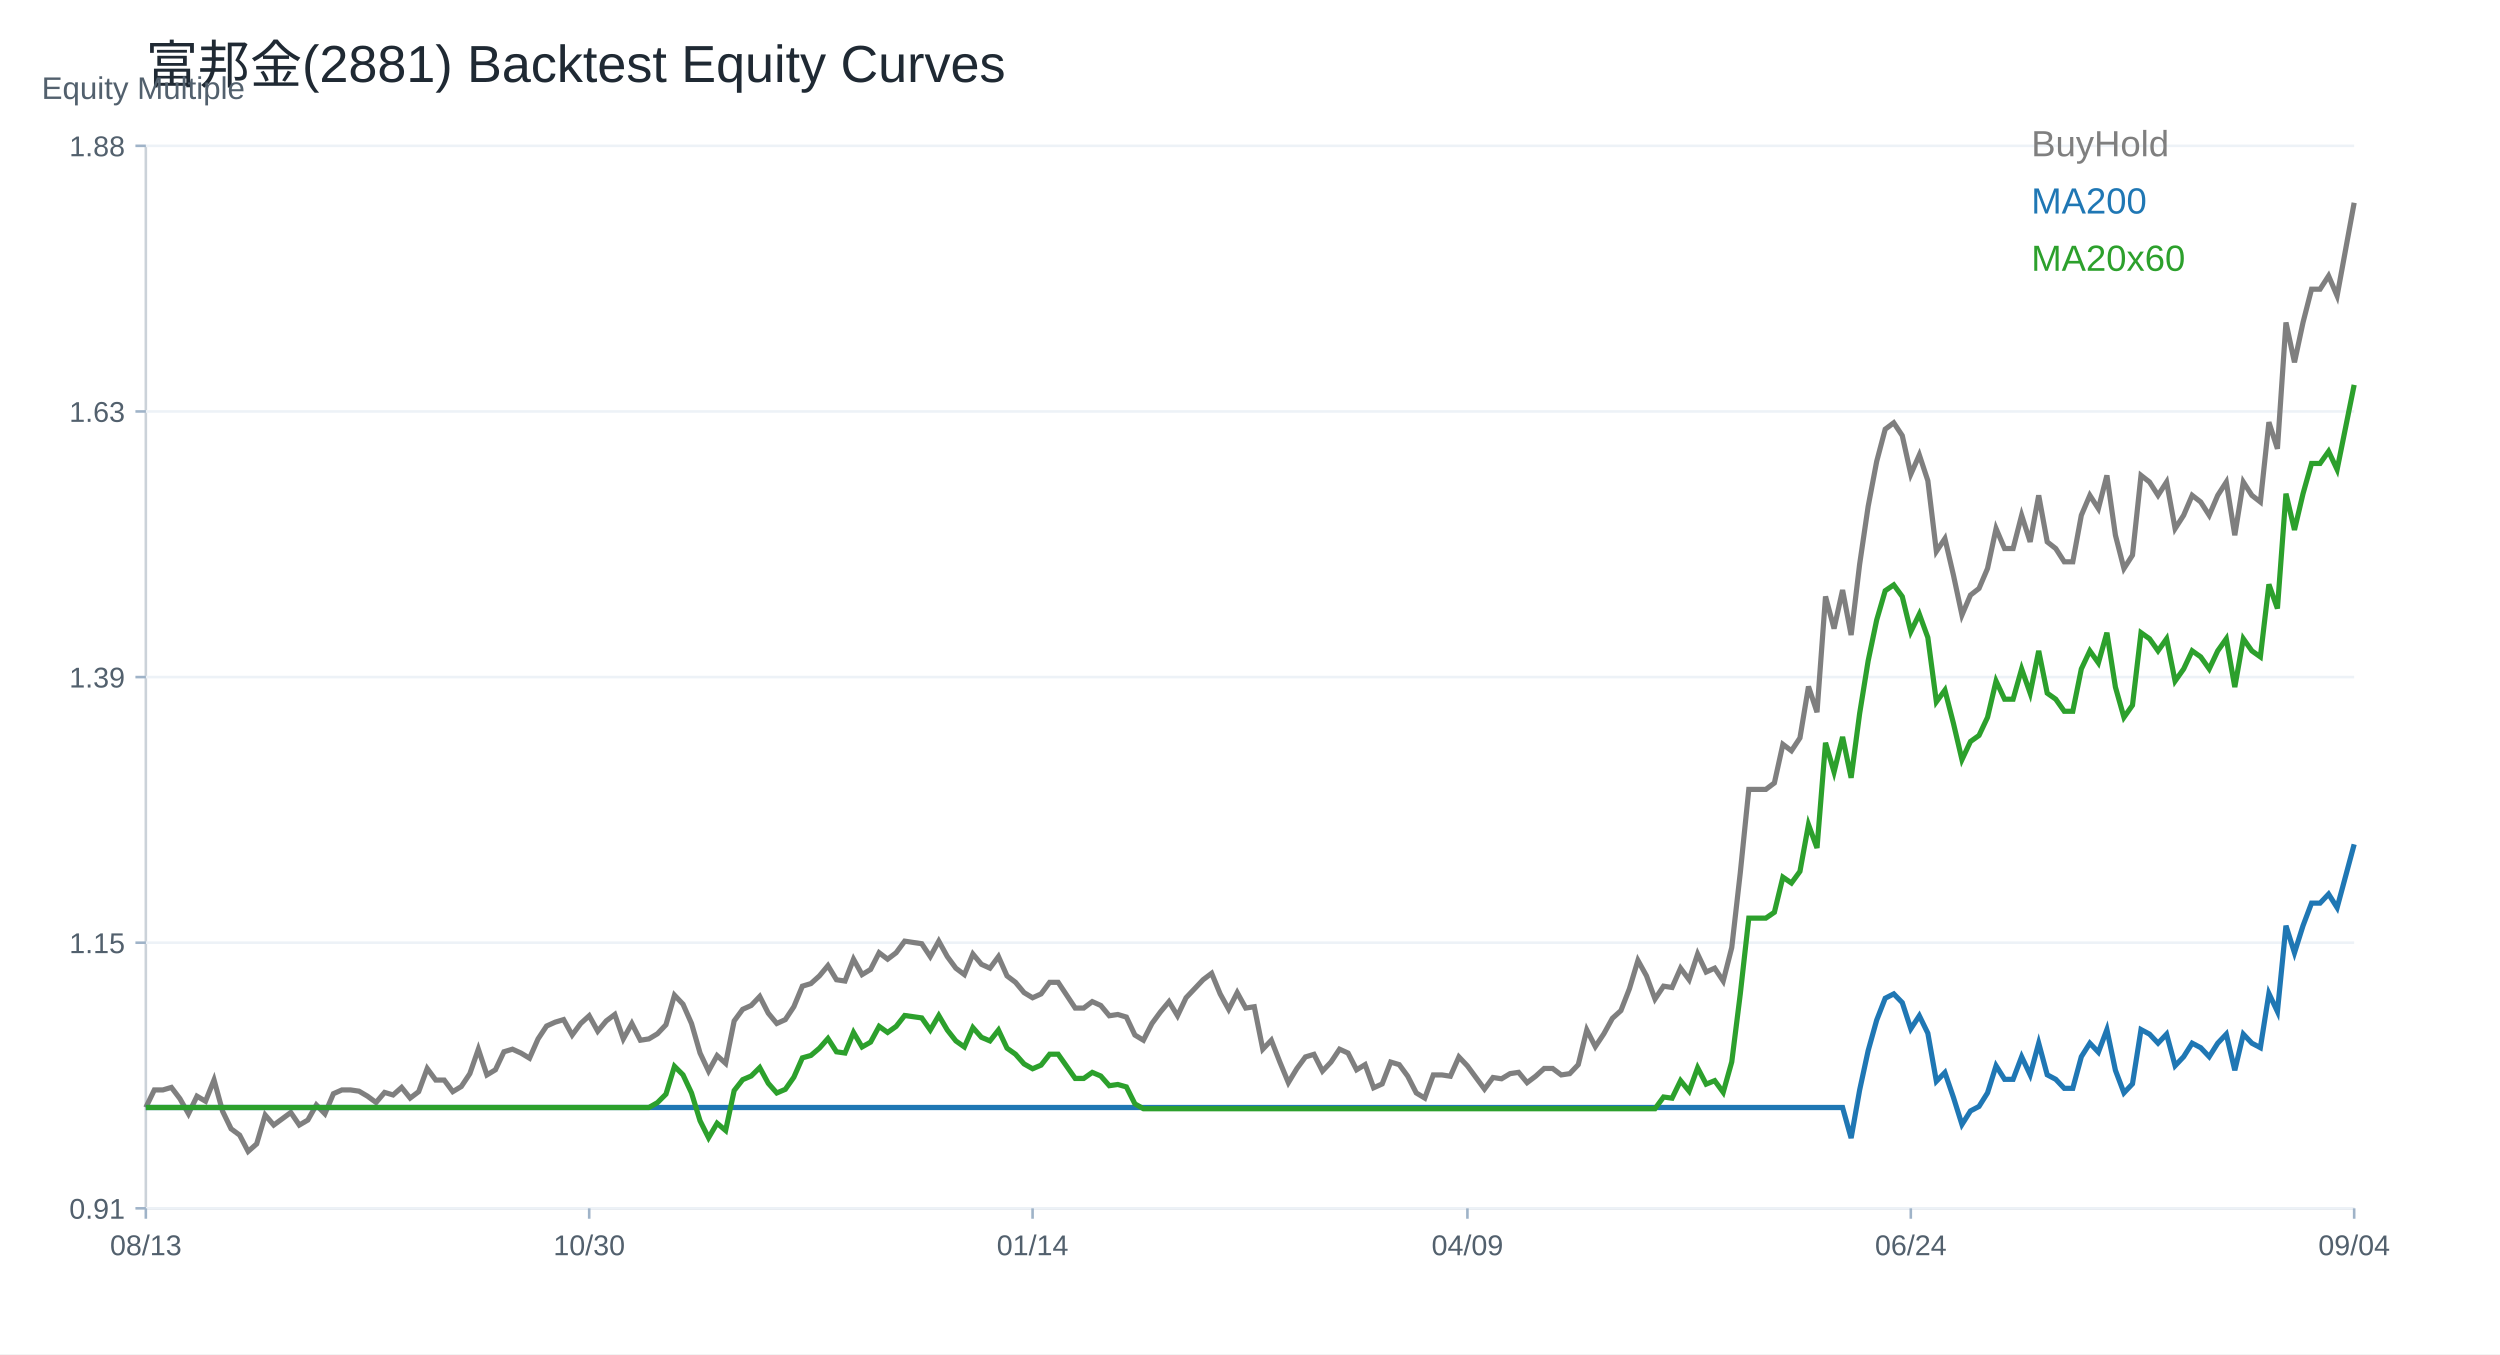
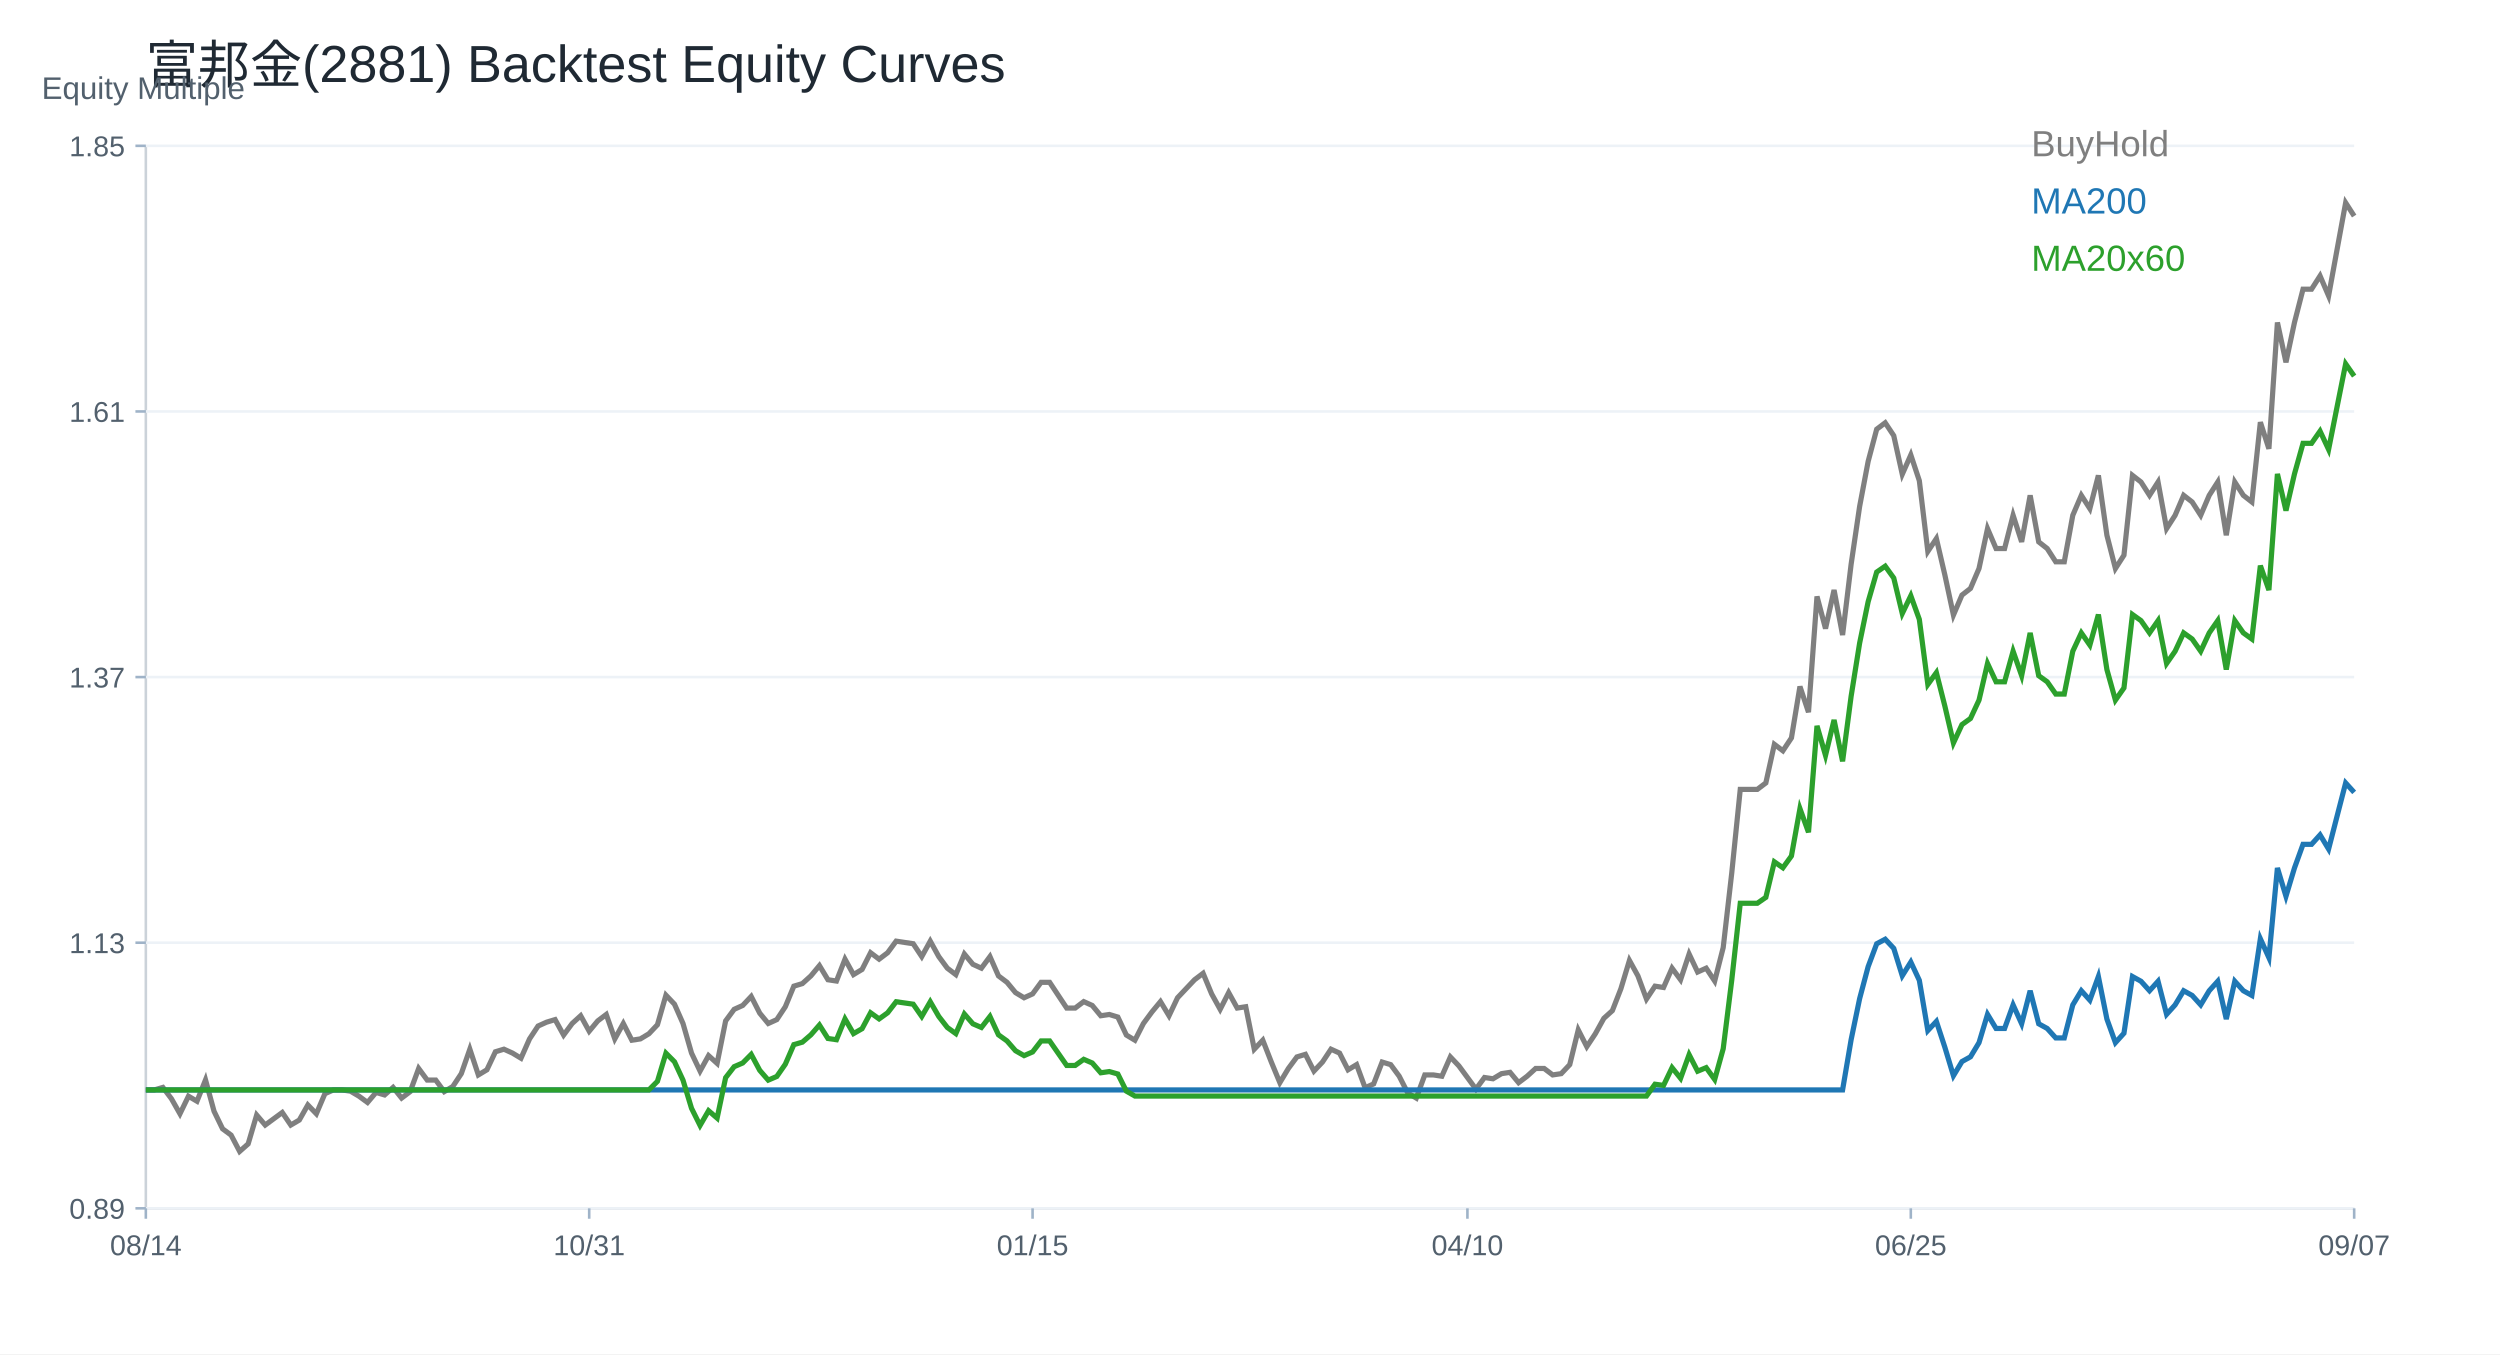
<svg xmlns="http://www.w3.org/2000/svg" width="960" height="520" viewBox="0 0 960 520">
  <rect width="100%" height="100%" fill="white" />
  <text x="56.00" y="32.00" font-size="20" font-family="Arial" fill="#1f2933" text-anchor="start">富邦金(2881) Backtest Equity Curves</text>
  <line x1="56" y1="464" x2="904" y2="464" stroke="#cbd2d9" />
  <line x1="56" y1="56" x2="56" y2="464" stroke="#cbd2d9" />
  <text x="16.00" y="38.00" font-size="12" font-family="Arial" fill="#52606d" text-anchor="start">Equity Multiple</text>
  <line x1="56" y1="464.00" x2="904" y2="464.00" stroke="#edf2f7" />
  <line x1="52" y1="464.00" x2="56" y2="464.00" stroke="#9fb3c8" />
-   <text x="48.00" y="468.00" font-size="11" font-family="Arial" fill="#52606d" text-anchor="end">0.91</text>
+   <text x="48.00" y="468.00" font-size="11" font-family="Arial" fill="#52606d" text-anchor="end">0.89</text>
  <line x1="56" y1="362.00" x2="904" y2="362.00" stroke="#edf2f7" />
  <line x1="52" y1="362.00" x2="56" y2="362.00" stroke="#9fb3c8" />
-   <text x="48.00" y="366.00" font-size="11" font-family="Arial" fill="#52606d" text-anchor="end">1.15</text>
+   <text x="48.00" y="366.00" font-size="11" font-family="Arial" fill="#52606d" text-anchor="end">1.13</text>
  <line x1="56" y1="260.00" x2="904" y2="260.00" stroke="#edf2f7" />
  <line x1="52" y1="260.00" x2="56" y2="260.00" stroke="#9fb3c8" />
-   <text x="48.00" y="264.00" font-size="11" font-family="Arial" fill="#52606d" text-anchor="end">1.39</text>
+   <text x="48.00" y="264.00" font-size="11" font-family="Arial" fill="#52606d" text-anchor="end">1.37</text>
  <line x1="56" y1="158.00" x2="904" y2="158.00" stroke="#edf2f7" />
  <line x1="52" y1="158.00" x2="56" y2="158.00" stroke="#9fb3c8" />
-   <text x="48.00" y="162.00" font-size="11" font-family="Arial" fill="#52606d" text-anchor="end">1.63</text>
+   <text x="48.00" y="162.00" font-size="11" font-family="Arial" fill="#52606d" text-anchor="end">1.61</text>
  <line x1="56" y1="56.00" x2="904" y2="56.00" stroke="#edf2f7" />
  <line x1="52" y1="56.00" x2="56" y2="56.00" stroke="#9fb3c8" />
-   <text x="48.00" y="60.00" font-size="11" font-family="Arial" fill="#52606d" text-anchor="end">1.88</text>
+   <text x="48.00" y="60.00" font-size="11" font-family="Arial" fill="#52606d" text-anchor="end">1.85</text>
  <line x1="56.00" y1="464" x2="56.00" y2="468" stroke="#9fb3c8" />
-   <text x="56.00" y="482.00" font-size="11" font-family="Arial" fill="#52606d" text-anchor="middle">08/13</text>
+   <text x="56.00" y="482.00" font-size="11" font-family="Arial" fill="#52606d" text-anchor="middle">08/14</text>
  <line x1="226.25" y1="464" x2="226.25" y2="468" stroke="#9fb3c8" />
-   <text x="226.25" y="482.00" font-size="11" font-family="Arial" fill="#52606d" text-anchor="middle">10/30</text>
+   <text x="226.25" y="482.00" font-size="11" font-family="Arial" fill="#52606d" text-anchor="middle">10/31</text>
  <line x1="396.51" y1="464" x2="396.51" y2="468" stroke="#9fb3c8" />
-   <text x="396.51" y="482.00" font-size="11" font-family="Arial" fill="#52606d" text-anchor="middle">01/14</text>
+   <text x="396.51" y="482.00" font-size="11" font-family="Arial" fill="#52606d" text-anchor="middle">01/15</text>
  <line x1="563.49" y1="464" x2="563.49" y2="468" stroke="#9fb3c8" />
-   <text x="563.49" y="482.00" font-size="11" font-family="Arial" fill="#52606d" text-anchor="middle">04/09</text>
+   <text x="563.49" y="482.00" font-size="11" font-family="Arial" fill="#52606d" text-anchor="middle">04/10</text>
  <line x1="733.75" y1="464" x2="733.75" y2="468" stroke="#9fb3c8" />
-   <text x="733.75" y="482.00" font-size="11" font-family="Arial" fill="#52606d" text-anchor="middle">06/24</text>
+   <text x="733.75" y="482.00" font-size="11" font-family="Arial" fill="#52606d" text-anchor="middle">06/25</text>
  <line x1="904.00" y1="464" x2="904.00" y2="468" stroke="#9fb3c8" />
-   <text x="904.00" y="482.00" font-size="11" font-family="Arial" fill="#52606d" text-anchor="middle">09/04</text>
-   <polyline fill="none" stroke="#7f7f7f" stroke-width="2" points="56.00,425.28 59.27,418.53 62.55,418.53 65.82,417.57 69.10,421.90 72.37,427.69 75.64,420.94 78.92,422.87 82.19,414.68 85.47,426.72 88.74,433.47 92.02,435.88 95.29,442.14 98.56,439.25 101.84,428.17 105.11,432.02 108.39,429.61 111.66,427.20 114.93,432.02 118.21,430.10 121.48,424.31 124.76,427.69 128.03,419.98 131.31,418.53 134.58,418.53 137.85,419.01 141.13,420.94 144.40,423.35 147.68,419.49 150.95,420.46 154.22,417.57 157.50,421.66 160.77,419.19 164.05,410.30 167.32,414.75 170.59,414.75 173.87,419.19 177.14,417.22 180.42,412.28 183.69,402.89 186.97,412.77 190.24,410.80 193.51,403.88 196.79,402.89 200.06,404.38 203.34,406.35 206.61,398.94 209.88,394.00 213.16,392.52 216.43,391.53 219.71,397.46 222.98,393.02 226.25,390.05 229.53,395.98 232.80,392.03 236.08,389.56 239.35,398.94 242.63,393.02 245.90,399.44 249.17,398.94 252.45,396.97 255.72,393.51 259.00,382.15 262.27,385.61 265.54,393.02 268.82,404.38 272.09,411.29 275.37,405.36 278.64,408.33 281.92,392.03 285.19,387.58 288.46,386.10 291.74,382.64 295.01,389.06 298.29,393.02 301.56,391.53 304.83,386.59 308.11,378.69 311.38,377.70 314.66,374.74 317.93,370.79 321.20,376.22 324.48,376.72 327.75,368.32 331.03,374.25 334.30,372.27 337.58,365.85 340.85,368.32 344.12,365.85 347.40,361.40 350.67,361.90 353.95,362.39 357.22,367.33 360.49,361.40 363.77,367.33 367.04,371.78 370.32,374.25 373.59,366.34 376.86,370.29 380.14,371.78 383.41,367.33 386.69,374.74 389.96,377.21 393.24,381.16 396.51,383.14 399.78,381.66 403.06,377.21 406.33,377.21 409.61,382.15 412.88,387.09 416.15,387.09 419.43,384.62 422.70,386.10 425.98,390.05 429.25,389.56 432.53,390.55 435.80,397.46 439.07,399.44 442.35,393.02 445.62,388.57 448.90,384.62 452.17,390.05 455.44,383.14 458.72,379.68 461.99,376.22 465.27,373.75 468.54,381.66 471.81,387.58 475.09,381.16 478.36,387.09 481.64,386.59 484.91,402.89 488.19,399.44 491.46,407.83 494.73,415.74 498.01,410.30 501.28,405.86 504.56,404.87 507.83,411.29 511.10,407.83 514.38,402.89 517.65,404.38 520.93,410.80 524.20,408.82 527.47,417.71 530.75,416.23 534.02,407.83 537.30,408.82 540.57,413.27 543.85,419.69 547.12,421.66 550.39,412.77 553.67,412.77 556.94,413.27 560.22,405.86 563.49,409.31 566.76,413.76 570.04,418.21 573.31,413.76 576.59,414.25 579.86,412.28 583.14,411.78 586.41,415.74 589.68,413.27 592.96,410.30 596.23,410.30 599.51,412.77 602.78,412.28 606.05,408.82 609.33,395.48 612.60,401.91 615.88,396.97 619.15,391.04 622.42,388.08 625.70,379.68 628.97,368.81 632.25,374.74 635.52,383.63 638.80,378.69 642.07,379.19 645.34,371.78 648.62,376.22 651.89,366.34 655.17,373.26 658.44,371.78 661.71,376.72 664.99,363.87 668.26,335.23 671.54,303.12 674.81,303.12 678.08,303.12 681.36,300.65 684.63,285.83 687.91,288.30 691.18,283.36 694.46,263.61 697.73,273.49 701.00,229.03 704.28,241.38 707.55,226.56 710.83,243.85 714.10,216.68 717.37,194.46 720.65,177.17 723.92,164.82 727.20,162.35 730.47,167.29 733.75,182.11 737.02,174.70 740.29,184.58 743.57,211.74 746.84,206.81 750.12,220.85 753.39,236.17 756.66,228.51 759.94,225.96 763.21,218.30 766.49,202.98 769.76,210.64 773.03,210.64 776.31,197.87 779.58,208.08 782.86,190.21 786.13,208.08 789.41,210.64 792.68,215.74 795.95,215.74 799.23,197.87 802.50,190.21 805.78,195.31 809.05,182.55 812.32,205.53 815.60,218.30 818.87,213.19 822.15,182.55 825.42,185.10 828.69,190.21 831.97,185.10 835.24,202.98 838.52,197.87 841.79,190.21 845.07,192.76 848.34,197.87 851.61,190.21 854.89,185.10 858.16,205.53 861.44,185.10 864.71,190.21 867.98,192.76 871.26,162.12 874.53,172.33 877.81,123.82 881.08,139.14 884.36,123.82 887.63,111.05 890.90,111.05 894.18,105.94 897.45,113.61 900.73,95.73 904.00,77.86" />
+   <text x="904.00" y="482.00" font-size="11" font-family="Arial" fill="#52606d" text-anchor="middle">09/07</text>
+   <polyline fill="none" stroke="#7f7f7f" stroke-width="2" points="56.00,418.53 59.27,418.53 62.55,417.57 65.82,421.90 69.10,427.69 72.37,420.94 75.64,422.87 78.92,414.68 82.19,426.72 85.47,433.47 88.74,435.88 92.02,442.14 95.29,439.25 98.56,428.17 101.84,432.02 105.11,429.61 108.39,427.20 111.66,432.02 114.93,430.10 118.21,424.31 121.48,427.69 124.76,419.98 128.03,418.53 131.31,418.53 134.58,419.01 137.85,420.94 141.13,423.35 144.40,419.49 147.68,420.46 150.95,417.57 154.22,421.66 157.50,419.19 160.77,410.30 164.05,414.75 167.32,414.75 170.59,419.19 173.87,417.22 177.14,412.28 180.42,402.89 183.69,412.77 186.97,410.80 190.24,403.88 193.51,402.89 196.79,404.38 200.06,406.35 203.34,398.94 206.61,394.00 209.88,392.52 213.16,391.53 216.43,397.46 219.71,393.02 222.98,390.05 226.25,395.98 229.53,392.03 232.80,389.56 236.08,398.94 239.35,393.02 242.63,399.44 245.90,398.94 249.17,396.97 252.45,393.51 255.72,382.15 259.00,385.61 262.27,393.02 265.54,404.38 268.82,411.29 272.09,405.36 275.37,408.33 278.64,392.03 281.92,387.58 285.19,386.10 288.46,382.64 291.74,389.06 295.01,393.02 298.29,391.53 301.56,386.59 304.83,378.69 308.11,377.70 311.38,374.74 314.66,370.79 317.93,376.22 321.20,376.72 324.48,368.32 327.75,374.25 331.03,372.27 334.30,365.85 337.58,368.32 340.85,365.85 344.12,361.40 347.40,361.90 350.67,362.39 353.95,367.33 357.22,361.40 360.49,367.33 363.77,371.78 367.04,374.25 370.32,366.34 373.59,370.29 376.86,371.78 380.14,367.33 383.41,374.74 386.69,377.21 389.96,381.16 393.24,383.14 396.51,381.66 399.78,377.21 403.06,377.21 406.33,382.15 409.61,387.09 412.88,387.09 416.15,384.62 419.43,386.10 422.70,390.05 425.98,389.56 429.25,390.55 432.53,397.46 435.80,399.44 439.07,393.02 442.35,388.57 445.62,384.62 448.90,390.05 452.17,383.14 455.44,379.68 458.72,376.22 461.99,373.75 465.27,381.66 468.54,387.58 471.81,381.16 475.09,387.09 478.36,386.59 481.64,402.89 484.91,399.44 488.19,407.83 491.46,415.74 494.73,410.30 498.01,405.86 501.28,404.87 504.56,411.29 507.83,407.83 511.10,402.89 514.38,404.38 517.65,410.80 520.93,408.82 524.20,417.71 527.47,416.23 530.75,407.83 534.02,408.82 537.30,413.27 540.57,419.69 543.85,421.66 547.12,412.77 550.39,412.77 553.67,413.27 556.94,405.86 560.22,409.31 563.49,413.76 566.76,418.21 570.04,413.76 573.31,414.25 576.59,412.28 579.86,411.78 583.14,415.74 586.41,413.27 589.68,410.30 592.96,410.30 596.23,412.77 599.51,412.28 602.78,408.82 606.05,395.48 609.33,401.91 612.60,396.97 615.88,391.04 619.15,388.08 622.42,379.68 625.70,368.81 628.97,374.74 632.25,383.63 635.52,378.69 638.80,379.19 642.07,371.78 645.34,376.22 648.62,366.34 651.89,373.26 655.17,371.78 658.44,376.72 661.71,363.87 664.99,335.23 668.26,303.12 671.54,303.12 674.81,303.12 678.08,300.65 681.36,285.83 684.63,288.30 687.91,283.36 691.18,263.61 694.46,273.49 697.73,229.03 701.00,241.38 704.28,226.56 707.55,243.85 710.83,216.68 714.10,194.46 717.37,177.17 720.65,164.82 723.92,162.35 727.20,167.29 730.47,182.11 733.75,174.70 737.02,184.58 740.29,211.74 743.57,206.81 746.84,220.85 750.12,236.17 753.39,228.51 756.66,225.96 759.94,218.30 763.21,202.98 766.49,210.64 769.76,210.64 773.03,197.87 776.31,208.08 779.58,190.21 782.86,208.08 786.13,210.64 789.41,215.74 792.68,215.74 795.95,197.87 799.23,190.21 802.50,195.31 805.78,182.55 809.05,205.53 812.32,218.30 815.60,213.19 818.87,182.55 822.15,185.10 825.42,190.21 828.69,185.10 831.97,202.98 835.24,197.87 838.52,190.21 841.79,192.76 845.07,197.87 848.34,190.21 851.61,185.10 854.89,205.53 858.16,185.10 861.44,190.21 864.71,192.76 867.98,162.12 871.26,172.33 874.53,123.82 877.81,139.14 881.08,123.82 884.36,111.05 887.63,111.05 890.90,105.94 894.18,113.61 897.45,95.73 900.73,77.86 904.00,82.96" />
  <text x="780.00" y="60.00" font-size="14" font-family="Arial" fill="#7f7f7f" text-anchor="start">BuyHold</text>
-   <polyline fill="none" stroke="#1f77b4" stroke-width="2" points="56.00,425.28 59.27,425.28 62.55,425.28 65.82,425.28 69.10,425.28 72.37,425.28 75.64,425.28 78.92,425.28 82.19,425.28 85.47,425.28 88.74,425.28 92.02,425.28 95.29,425.28 98.56,425.28 101.84,425.28 105.11,425.28 108.39,425.28 111.66,425.28 114.93,425.28 118.21,425.28 121.48,425.28 124.76,425.28 128.03,425.28 131.31,425.28 134.58,425.28 137.85,425.28 141.13,425.28 144.40,425.28 147.68,425.28 150.95,425.28 154.22,425.28 157.50,425.28 160.77,425.28 164.05,425.28 167.32,425.28 170.59,425.28 173.87,425.28 177.14,425.28 180.42,425.28 183.69,425.28 186.97,425.28 190.24,425.28 193.51,425.28 196.79,425.28 200.06,425.28 203.34,425.28 206.61,425.28 209.88,425.28 213.16,425.28 216.43,425.28 219.71,425.28 222.98,425.28 226.25,425.28 229.53,425.28 232.80,425.28 236.08,425.28 239.35,425.28 242.63,425.28 245.90,425.28 249.17,425.28 252.45,425.28 255.72,425.28 259.00,425.28 262.27,425.28 265.54,425.28 268.82,425.28 272.09,425.28 275.37,425.28 278.64,425.28 281.92,425.28 285.19,425.28 288.46,425.28 291.74,425.28 295.01,425.28 298.29,425.28 301.56,425.28 304.83,425.28 308.11,425.28 311.38,425.28 314.66,425.28 317.93,425.28 321.20,425.28 324.48,425.28 327.75,425.28 331.03,425.28 334.30,425.28 337.58,425.28 340.85,425.28 344.12,425.28 347.40,425.28 350.67,425.28 353.95,425.28 357.22,425.28 360.49,425.28 363.77,425.28 367.04,425.28 370.32,425.28 373.59,425.28 376.86,425.28 380.14,425.28 383.41,425.28 386.69,425.28 389.96,425.28 393.24,425.28 396.51,425.28 399.78,425.28 403.06,425.28 406.33,425.28 409.61,425.28 412.88,425.28 416.15,425.28 419.43,425.28 422.70,425.28 425.98,425.28 429.25,425.28 432.53,425.28 435.80,425.28 439.07,425.28 442.35,425.28 445.62,425.28 448.90,425.28 452.17,425.28 455.44,425.28 458.72,425.28 461.99,425.28 465.27,425.28 468.54,425.28 471.81,425.28 475.09,425.28 478.36,425.28 481.64,425.28 484.91,425.28 488.19,425.28 491.46,425.28 494.73,425.28 498.01,425.28 501.28,425.28 504.56,425.28 507.83,425.28 511.10,425.28 514.38,425.28 517.65,425.28 520.93,425.28 524.20,425.28 527.47,425.28 530.75,425.28 534.02,425.28 537.30,425.28 540.57,425.28 543.85,425.28 547.12,425.28 550.39,425.28 553.67,425.28 556.94,425.28 560.22,425.28 563.49,425.28 566.76,425.28 570.04,425.28 573.31,425.28 576.59,425.28 579.86,425.28 583.14,425.28 586.41,425.28 589.68,425.28 592.96,425.28 596.23,425.28 599.51,425.28 602.78,425.28 606.05,425.28 609.33,425.28 612.60,425.28 615.88,425.28 619.15,425.28 622.42,425.28 625.70,425.28 628.97,425.28 632.25,425.28 635.52,425.28 638.80,425.28 642.07,425.28 645.34,425.28 648.62,425.28 651.89,425.28 655.17,425.28 658.44,425.28 661.71,425.28 664.99,425.28 668.26,425.28 671.54,425.28 674.81,425.28 678.08,425.28 681.36,425.28 684.63,425.28 687.91,425.28 691.18,425.28 694.46,425.28 697.73,425.28 701.00,425.28 704.28,425.28 707.55,425.28 710.83,437.02 714.10,418.57 717.37,403.46 720.65,391.72 723.92,383.33 727.20,381.65 730.47,385.01 733.75,395.07 737.02,390.04 740.29,396.75 743.57,415.21 746.84,411.85 750.12,421.40 753.39,431.80 756.66,426.60 759.94,424.87 763.21,419.66 766.49,409.25 769.76,414.46 773.03,414.46 776.31,405.78 779.58,412.72 782.86,400.58 786.13,412.72 789.41,414.46 792.68,417.93 795.95,417.93 799.23,405.78 802.50,400.58 805.78,404.05 809.05,395.37 812.32,410.99 815.60,419.66 818.87,416.19 822.15,395.37 825.42,397.11 828.69,400.58 831.97,397.11 835.24,409.25 838.52,405.78 841.79,400.58 845.07,402.31 848.34,405.78 851.61,400.58 854.89,397.11 858.16,410.99 861.44,397.11 864.71,400.58 867.98,402.31 871.26,381.49 874.53,388.43 877.81,355.47 881.08,365.88 884.36,355.47 887.63,346.80 890.90,346.80 894.18,343.33 897.45,348.53 900.73,336.39 904.00,324.24" />
+   <polyline fill="none" stroke="#1f77b4" stroke-width="2" points="56.00,418.53 59.27,418.53 62.55,418.53 65.82,418.53 69.10,418.53 72.37,418.53 75.64,418.53 78.92,418.53 82.19,418.53 85.47,418.53 88.74,418.53 92.02,418.53 95.29,418.53 98.56,418.53 101.84,418.53 105.11,418.53 108.39,418.53 111.66,418.53 114.93,418.53 118.21,418.53 121.48,418.53 124.76,418.53 128.03,418.53 131.31,418.53 134.58,418.53 137.85,418.53 141.13,418.53 144.40,418.53 147.68,418.53 150.95,418.53 154.22,418.53 157.50,418.53 160.77,418.53 164.05,418.53 167.32,418.53 170.59,418.53 173.87,418.53 177.14,418.53 180.42,418.53 183.69,418.53 186.97,418.53 190.24,418.53 193.51,418.53 196.79,418.53 200.06,418.53 203.34,418.53 206.61,418.53 209.88,418.53 213.16,418.53 216.43,418.53 219.71,418.53 222.98,418.53 226.25,418.53 229.53,418.53 232.80,418.53 236.08,418.53 239.35,418.53 242.63,418.53 245.90,418.53 249.17,418.53 252.45,418.53 255.72,418.53 259.00,418.53 262.27,418.53 265.54,418.53 268.82,418.53 272.09,418.53 275.37,418.53 278.64,418.53 281.92,418.53 285.19,418.53 288.46,418.53 291.74,418.53 295.01,418.53 298.29,418.53 301.56,418.53 304.83,418.53 308.11,418.53 311.38,418.53 314.66,418.53 317.93,418.53 321.20,418.53 324.48,418.53 327.75,418.53 331.03,418.53 334.30,418.53 337.58,418.53 340.85,418.53 344.12,418.53 347.40,418.53 350.67,418.53 353.95,418.53 357.22,418.53 360.49,418.53 363.77,418.53 367.04,418.53 370.32,418.53 373.59,418.53 376.86,418.53 380.14,418.53 383.41,418.53 386.69,418.53 389.96,418.53 393.24,418.53 396.51,418.53 399.78,418.53 403.06,418.53 406.33,418.53 409.61,418.53 412.88,418.53 416.15,418.53 419.43,418.53 422.70,418.53 425.98,418.53 429.25,418.53 432.53,418.53 435.80,418.53 439.07,418.53 442.35,418.53 445.62,418.53 448.90,418.53 452.17,418.53 455.44,418.53 458.72,418.53 461.99,418.53 465.27,418.53 468.54,418.53 471.81,418.53 475.09,418.53 478.36,418.53 481.64,418.53 484.91,418.53 488.19,418.53 491.46,418.53 494.73,418.53 498.01,418.53 501.28,418.53 504.56,418.53 507.83,418.53 511.10,418.53 514.38,418.53 517.65,418.53 520.93,418.53 524.20,418.53 527.47,418.53 530.75,418.53 534.02,418.53 537.30,418.53 540.57,418.53 543.85,418.53 547.12,418.53 550.39,418.53 553.67,418.53 556.94,418.53 560.22,418.53 563.49,418.53 566.76,418.53 570.04,418.53 573.31,418.53 576.59,418.53 579.86,418.53 583.14,418.53 586.41,418.53 589.68,418.53 592.96,418.53 596.23,418.53 599.51,418.53 602.78,418.53 606.05,418.53 609.33,418.53 612.60,418.53 615.88,418.53 619.15,418.53 622.42,418.53 625.70,418.53 628.97,418.53 632.25,418.53 635.52,418.53 638.80,418.53 642.07,418.53 645.34,418.53 648.62,418.53 651.89,418.53 655.17,418.53 658.44,418.53 661.71,418.53 664.99,418.53 668.26,418.53 671.54,418.53 674.81,418.53 678.08,418.53 681.36,418.53 684.63,418.53 687.91,418.53 691.18,418.53 694.46,418.53 697.73,418.53 701.00,418.53 704.28,418.53 707.55,418.53 710.83,399.24 714.10,383.46 717.37,371.18 720.65,362.41 723.92,360.66 727.20,364.17 730.47,374.69 733.75,369.43 737.02,376.44 740.29,395.73 743.57,392.22 746.84,402.20 750.12,413.08 753.39,407.64 756.66,405.82 759.94,400.38 763.21,389.51 766.49,394.94 769.76,394.94 773.03,385.88 776.31,393.13 779.58,380.44 782.86,393.13 786.13,394.94 789.41,398.57 792.68,398.57 795.95,385.88 799.23,380.44 802.50,384.07 805.78,375.00 809.05,391.32 812.32,400.38 815.60,396.76 818.87,375.00 822.15,376.81 825.42,380.44 828.69,376.81 831.97,389.51 835.24,385.88 838.52,380.44 841.79,382.25 845.07,385.88 848.34,380.44 851.61,376.81 854.89,391.32 858.16,376.81 861.44,380.44 864.71,382.25 867.98,360.49 871.26,367.75 874.53,333.29 877.81,344.17 881.08,333.29 884.36,324.23 887.63,324.23 890.90,320.60 894.18,326.04 897.45,313.35 900.73,300.66 904.00,304.28" />
  <text x="780.00" y="82.00" font-size="14" font-family="Arial" fill="#1f77b4" text-anchor="start">MA200</text>
-   <polyline fill="none" stroke="#2ca02c" stroke-width="2" points="56.00,425.28 59.27,425.28 62.55,425.28 65.82,425.28 69.10,425.28 72.37,425.28 75.64,425.28 78.92,425.28 82.19,425.28 85.47,425.28 88.74,425.28 92.02,425.28 95.29,425.28 98.56,425.28 101.84,425.28 105.11,425.28 108.39,425.28 111.66,425.28 114.93,425.28 118.21,425.28 121.48,425.28 124.76,425.28 128.03,425.28 131.31,425.28 134.58,425.28 137.85,425.28 141.13,425.28 144.40,425.28 147.68,425.28 150.95,425.28 154.22,425.28 157.50,425.28 160.77,425.28 164.05,425.28 167.32,425.28 170.59,425.28 173.87,425.28 177.14,425.28 180.42,425.28 183.69,425.28 186.97,425.28 190.24,425.28 193.51,425.28 196.79,425.28 200.06,425.28 203.34,425.28 206.61,425.28 209.88,425.28 213.16,425.28 216.43,425.28 219.71,425.28 222.98,425.28 226.25,425.28 229.53,425.28 232.80,425.28 236.08,425.28 239.35,425.28 242.63,425.28 245.90,425.28 249.17,425.28 252.45,423.42 255.72,420.16 259.00,409.47 262.27,412.73 265.54,419.70 268.82,430.39 272.09,436.90 275.37,431.32 278.64,434.11 281.92,418.77 285.19,414.59 288.46,413.19 291.74,409.94 295.01,415.98 298.29,419.70 301.56,418.30 304.83,413.66 308.11,406.22 311.38,405.29 314.66,402.50 317.93,398.78 321.20,403.89 324.48,404.36 327.75,396.46 331.03,402.03 334.30,400.17 337.58,394.13 340.85,396.46 344.12,394.13 347.40,389.95 350.67,390.41 353.95,390.88 357.22,395.53 360.49,389.95 363.77,395.53 367.04,399.71 370.32,402.03 373.59,394.60 376.86,398.32 380.14,399.71 383.41,395.53 386.69,402.50 389.96,404.82 393.24,408.54 396.51,410.40 399.78,409.01 403.06,404.82 406.33,404.82 409.61,409.47 412.88,414.12 416.15,414.12 419.43,411.80 422.70,413.19 425.98,416.91 429.25,416.44 432.53,417.37 435.80,423.88 439.07,425.74 442.35,425.74 445.62,425.74 448.90,425.74 452.17,425.74 455.44,425.74 458.72,425.74 461.99,425.74 465.27,425.74 468.54,425.74 471.81,425.74 475.09,425.74 478.36,425.74 481.64,425.74 484.91,425.74 488.19,425.74 491.46,425.74 494.73,425.74 498.01,425.74 501.28,425.74 504.56,425.74 507.83,425.74 511.10,425.74 514.38,425.74 517.65,425.74 520.93,425.74 524.20,425.74 527.47,425.74 530.75,425.74 534.02,425.74 537.30,425.74 540.57,425.74 543.85,425.74 547.12,425.74 550.39,425.74 553.67,425.74 556.94,425.74 560.22,425.74 563.49,425.74 566.76,425.74 570.04,425.74 573.31,425.74 576.59,425.74 579.86,425.74 583.14,425.74 586.41,425.74 589.68,425.74 592.96,425.74 596.23,425.74 599.51,425.74 602.78,425.74 606.05,425.74 609.33,425.74 612.60,425.74 615.88,425.74 619.15,425.74 622.42,425.74 625.70,425.74 628.97,425.74 632.25,425.74 635.52,425.74 638.80,421.25 642.07,421.70 645.34,414.97 648.62,419.01 651.89,410.03 655.17,416.31 658.44,414.97 661.71,419.46 664.99,407.78 668.26,381.74 671.54,352.56 674.81,352.56 678.08,352.56 681.36,350.31 684.63,336.84 687.91,339.09 691.18,334.60 694.46,316.64 697.73,325.62 701.00,285.21 704.28,296.43 707.55,282.97 710.83,298.68 714.10,273.99 717.37,253.78 720.65,238.07 723.92,226.84 727.20,224.60 730.47,229.09 733.75,242.56 737.02,235.82 740.29,244.80 743.57,269.50 746.84,265.01 750.12,277.77 753.39,291.70 756.66,284.74 759.94,282.41 763.21,275.45 766.49,261.52 769.76,268.49 773.03,268.49 776.31,256.88 779.58,266.17 782.86,249.92 786.13,266.17 789.41,268.49 792.68,273.13 795.95,273.13 799.23,256.88 802.50,249.92 805.78,254.56 809.05,242.96 812.32,263.85 815.60,275.45 818.87,270.81 822.15,242.96 825.42,245.28 828.69,249.92 831.97,245.28 835.24,261.52 838.52,256.88 841.79,249.92 845.07,252.24 848.34,256.88 851.61,249.92 854.89,245.28 858.16,263.85 861.44,245.28 864.71,249.92 867.98,252.24 871.26,224.39 874.53,233.67 877.81,189.57 881.08,203.50 884.36,189.57 887.63,177.97 890.90,177.97 894.18,173.32 897.45,180.29 900.73,164.04 904.00,147.79" />
+   <polyline fill="none" stroke="#2ca02c" stroke-width="2" points="56.00,418.53 59.27,418.53 62.55,418.53 65.82,418.53 69.10,418.53 72.37,418.53 75.64,418.53 78.92,418.53 82.19,418.53 85.47,418.53 88.74,418.53 92.02,418.53 95.29,418.53 98.56,418.53 101.84,418.53 105.11,418.53 108.39,418.53 111.66,418.53 114.93,418.53 118.21,418.53 121.48,418.53 124.76,418.53 128.03,418.53 131.31,418.53 134.58,418.53 137.85,418.53 141.13,418.53 144.40,418.53 147.68,418.53 150.95,418.53 154.22,418.53 157.50,418.53 160.77,418.53 164.05,418.53 167.32,418.53 170.59,418.53 173.87,418.53 177.14,418.53 180.42,418.53 183.69,418.53 186.97,418.53 190.24,418.53 193.51,418.53 196.79,418.53 200.06,418.53 203.34,418.53 206.61,418.53 209.88,418.53 213.16,418.53 216.43,418.53 219.71,418.53 222.98,418.53 226.25,418.53 229.53,418.53 232.80,418.53 236.08,418.53 239.35,418.53 242.63,418.53 245.90,418.53 249.17,418.53 252.45,415.24 255.72,404.42 259.00,407.72 262.27,414.77 265.54,425.58 268.82,432.17 272.09,426.52 275.37,429.35 278.64,413.83 281.92,409.60 285.19,408.19 288.46,404.89 291.74,411.01 295.01,414.77 298.29,413.36 301.56,408.66 304.83,401.13 308.11,400.19 311.38,397.37 314.66,393.61 317.93,398.78 321.20,399.25 324.48,391.26 327.75,396.90 331.03,395.02 334.30,388.91 337.58,391.26 340.85,388.91 344.12,384.67 347.40,385.14 350.67,385.61 353.95,390.32 357.22,384.67 360.49,390.32 363.77,394.55 367.04,396.90 370.32,389.38 373.59,393.14 376.86,394.55 380.14,390.32 383.41,397.37 386.69,399.72 389.96,403.48 393.24,405.36 396.51,403.95 399.78,399.72 403.06,399.72 406.33,404.42 409.61,409.13 412.88,409.13 416.15,406.78 419.43,408.19 422.70,411.95 425.98,411.48 429.25,412.42 432.53,419.00 435.80,420.88 439.07,420.88 442.35,420.88 445.62,420.88 448.90,420.88 452.17,420.88 455.44,420.88 458.72,420.88 461.99,420.88 465.27,420.88 468.54,420.88 471.81,420.88 475.09,420.88 478.36,420.88 481.64,420.88 484.91,420.88 488.19,420.88 491.46,420.88 494.73,420.88 498.01,420.88 501.28,420.88 504.56,420.88 507.83,420.88 511.10,420.88 514.38,420.88 517.65,420.88 520.93,420.88 524.20,420.88 527.47,420.88 530.75,420.88 534.02,420.88 537.30,420.88 540.57,420.88 543.85,420.88 547.12,420.88 550.39,420.88 553.67,420.88 556.94,420.88 560.22,420.88 563.49,420.88 566.76,420.88 570.04,420.88 573.31,420.88 576.59,420.88 579.86,420.88 583.14,420.88 586.41,420.88 589.68,420.88 592.96,420.88 596.23,420.88 599.51,420.88 602.78,420.88 606.05,420.88 609.33,420.88 612.60,420.88 615.88,420.88 619.15,420.88 622.42,420.88 625.70,420.88 628.97,420.88 632.25,420.88 635.52,416.34 638.80,416.79 642.07,409.98 645.34,414.07 648.62,404.99 651.89,411.34 655.17,409.98 658.44,414.52 661.71,402.72 664.99,376.37 668.26,346.85 671.54,346.85 674.81,346.85 678.08,344.58 681.36,330.96 684.63,333.23 687.91,328.69 691.18,310.52 694.46,319.60 697.73,278.73 701.00,290.08 704.28,276.46 707.55,292.35 710.83,267.37 714.10,246.93 717.37,231.04 720.65,219.68 723.92,217.41 727.20,221.96 730.47,235.58 733.75,228.77 737.02,237.85 740.29,262.83 743.57,258.29 746.84,271.20 750.12,285.29 753.39,278.25 756.66,275.90 759.94,268.85 763.21,254.77 766.49,261.81 769.76,261.81 773.03,250.07 776.31,259.46 779.58,243.03 782.86,259.46 786.13,261.81 789.41,266.51 792.68,266.51 795.95,250.07 799.23,243.03 802.50,247.72 805.78,235.98 809.05,257.12 812.32,268.85 815.60,264.16 818.87,235.98 822.15,238.33 825.42,243.03 828.69,238.33 831.97,254.77 835.24,250.07 838.52,243.03 841.79,245.38 845.07,250.07 848.34,243.03 851.61,238.33 854.89,257.12 858.16,238.33 861.44,243.03 864.71,245.38 867.98,217.20 871.26,226.59 874.53,181.98 877.81,196.07 881.08,181.98 884.36,170.24 887.63,170.24 890.90,165.55 894.18,172.59 897.45,156.16 900.73,139.72 904.00,144.42" />
  <text x="780.00" y="104.00" font-size="14" font-family="Arial" fill="#2ca02c" text-anchor="start">MA20x60</text>
</svg>
